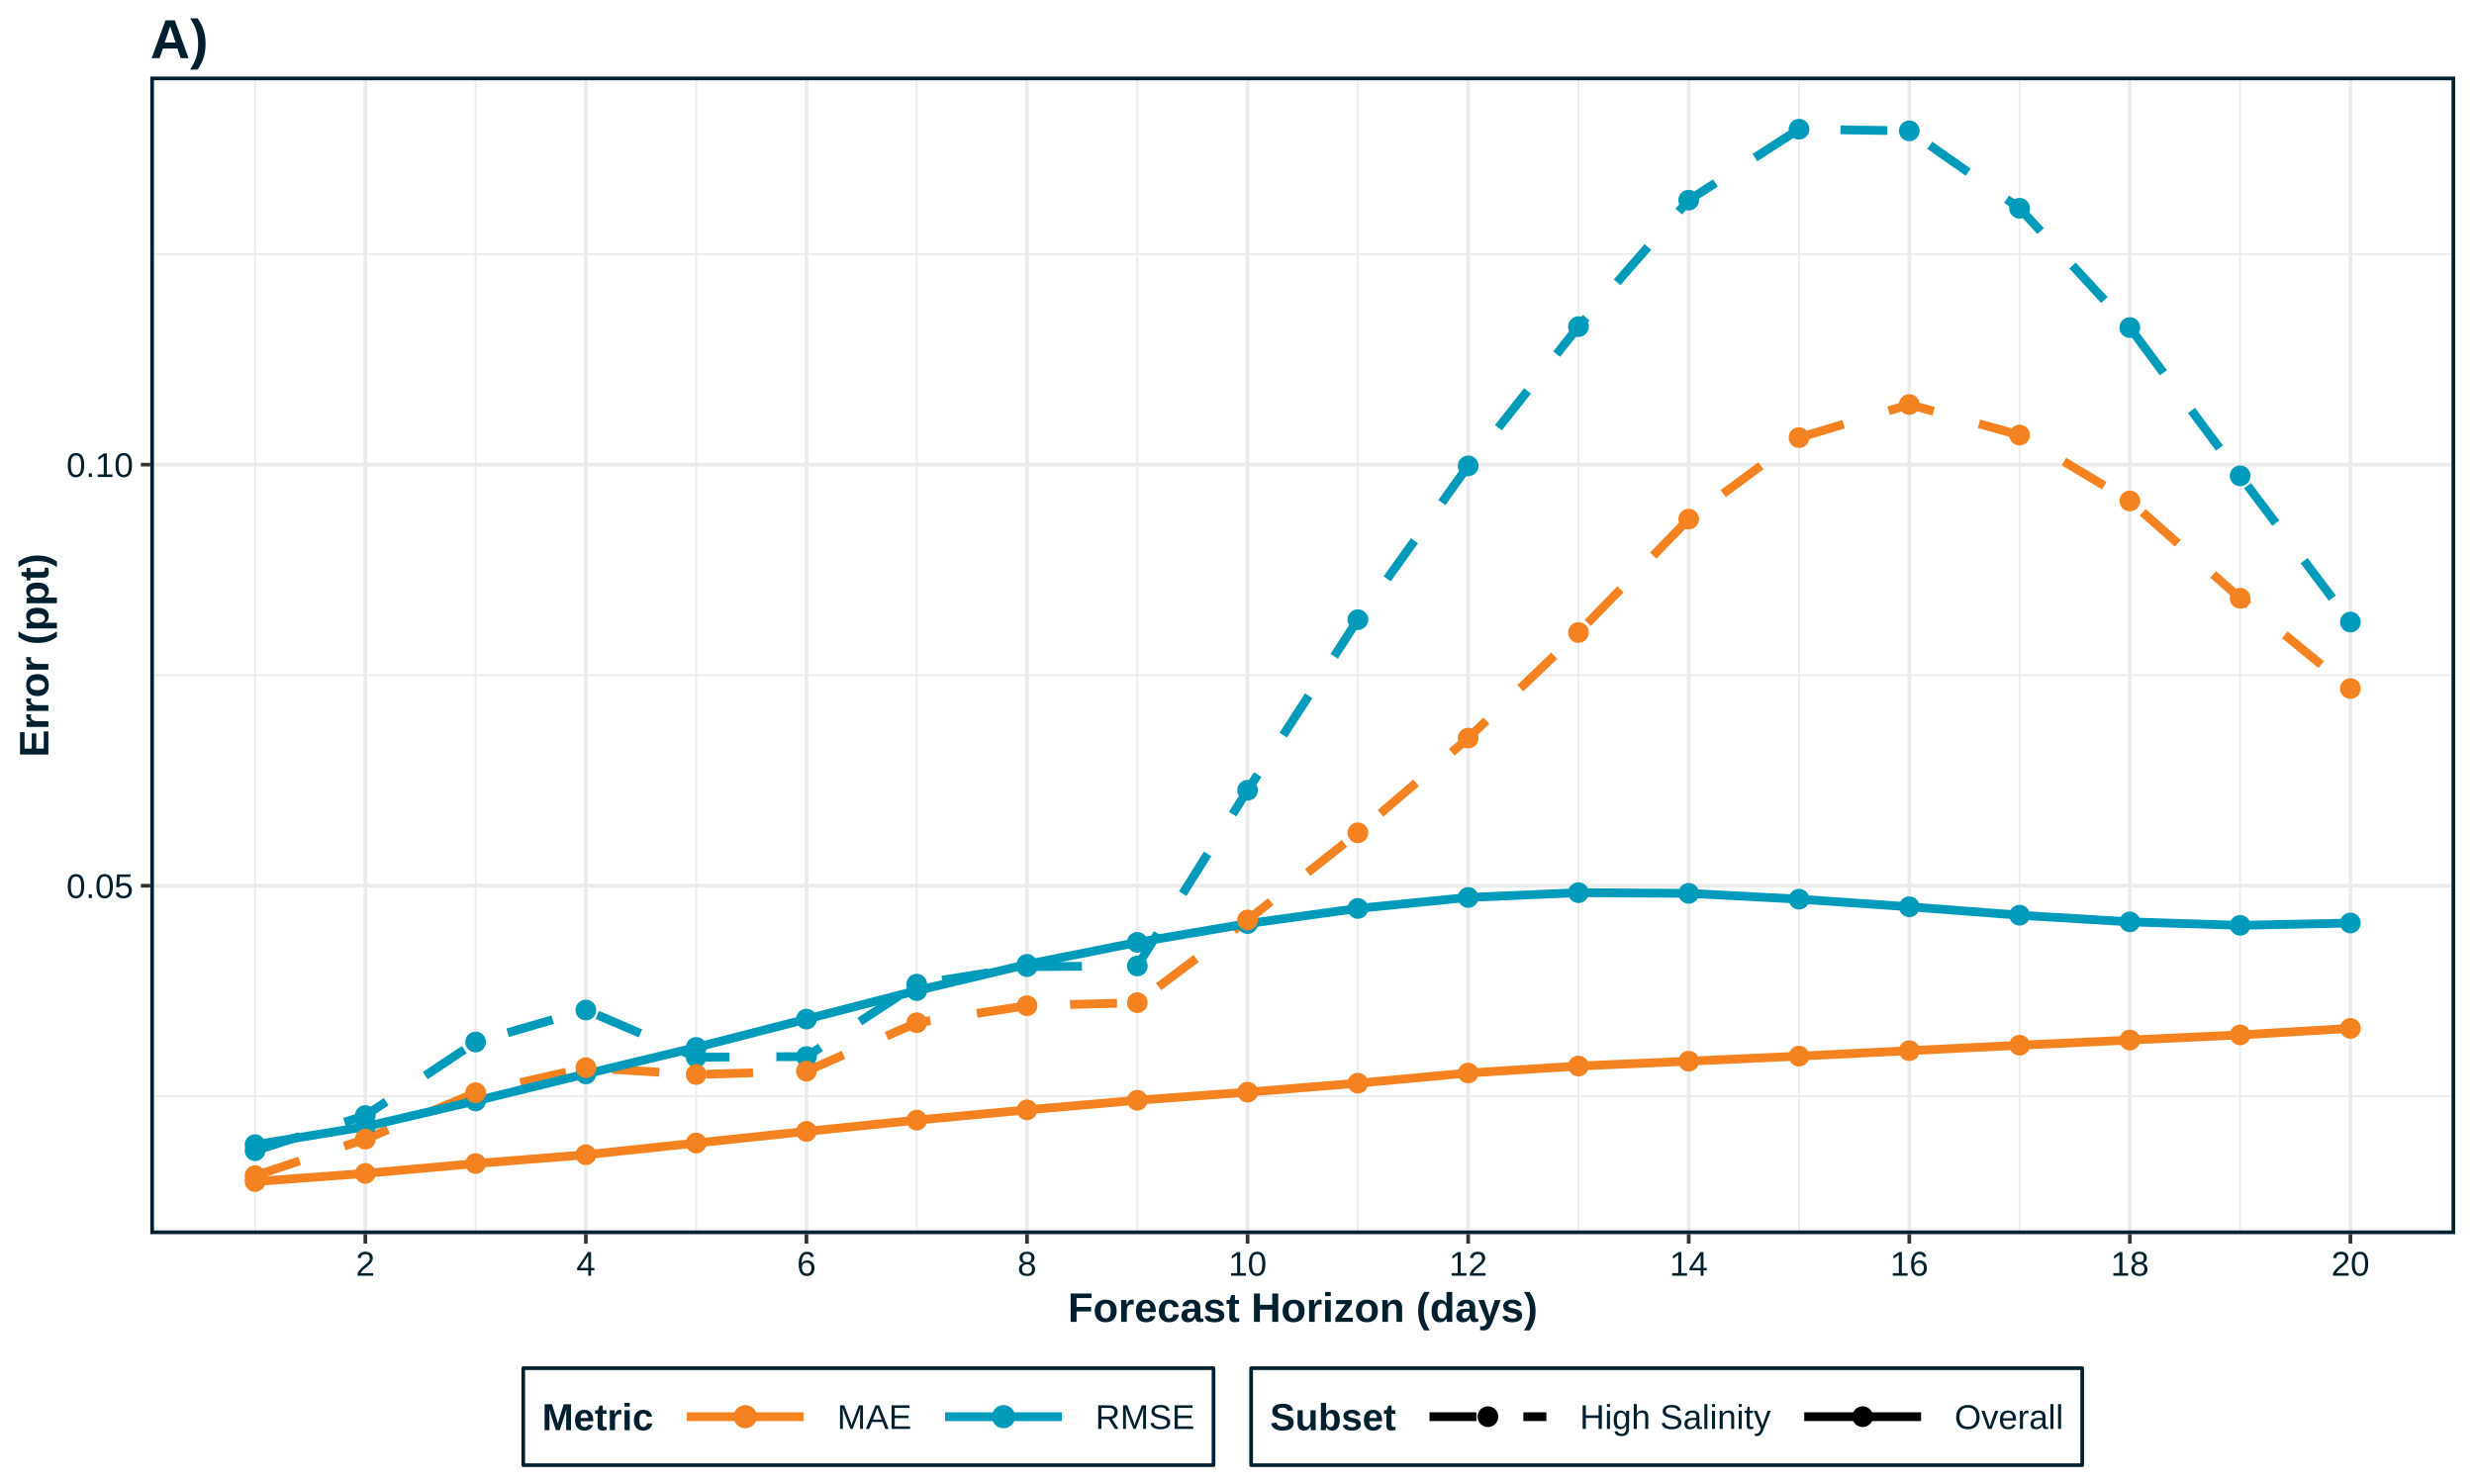
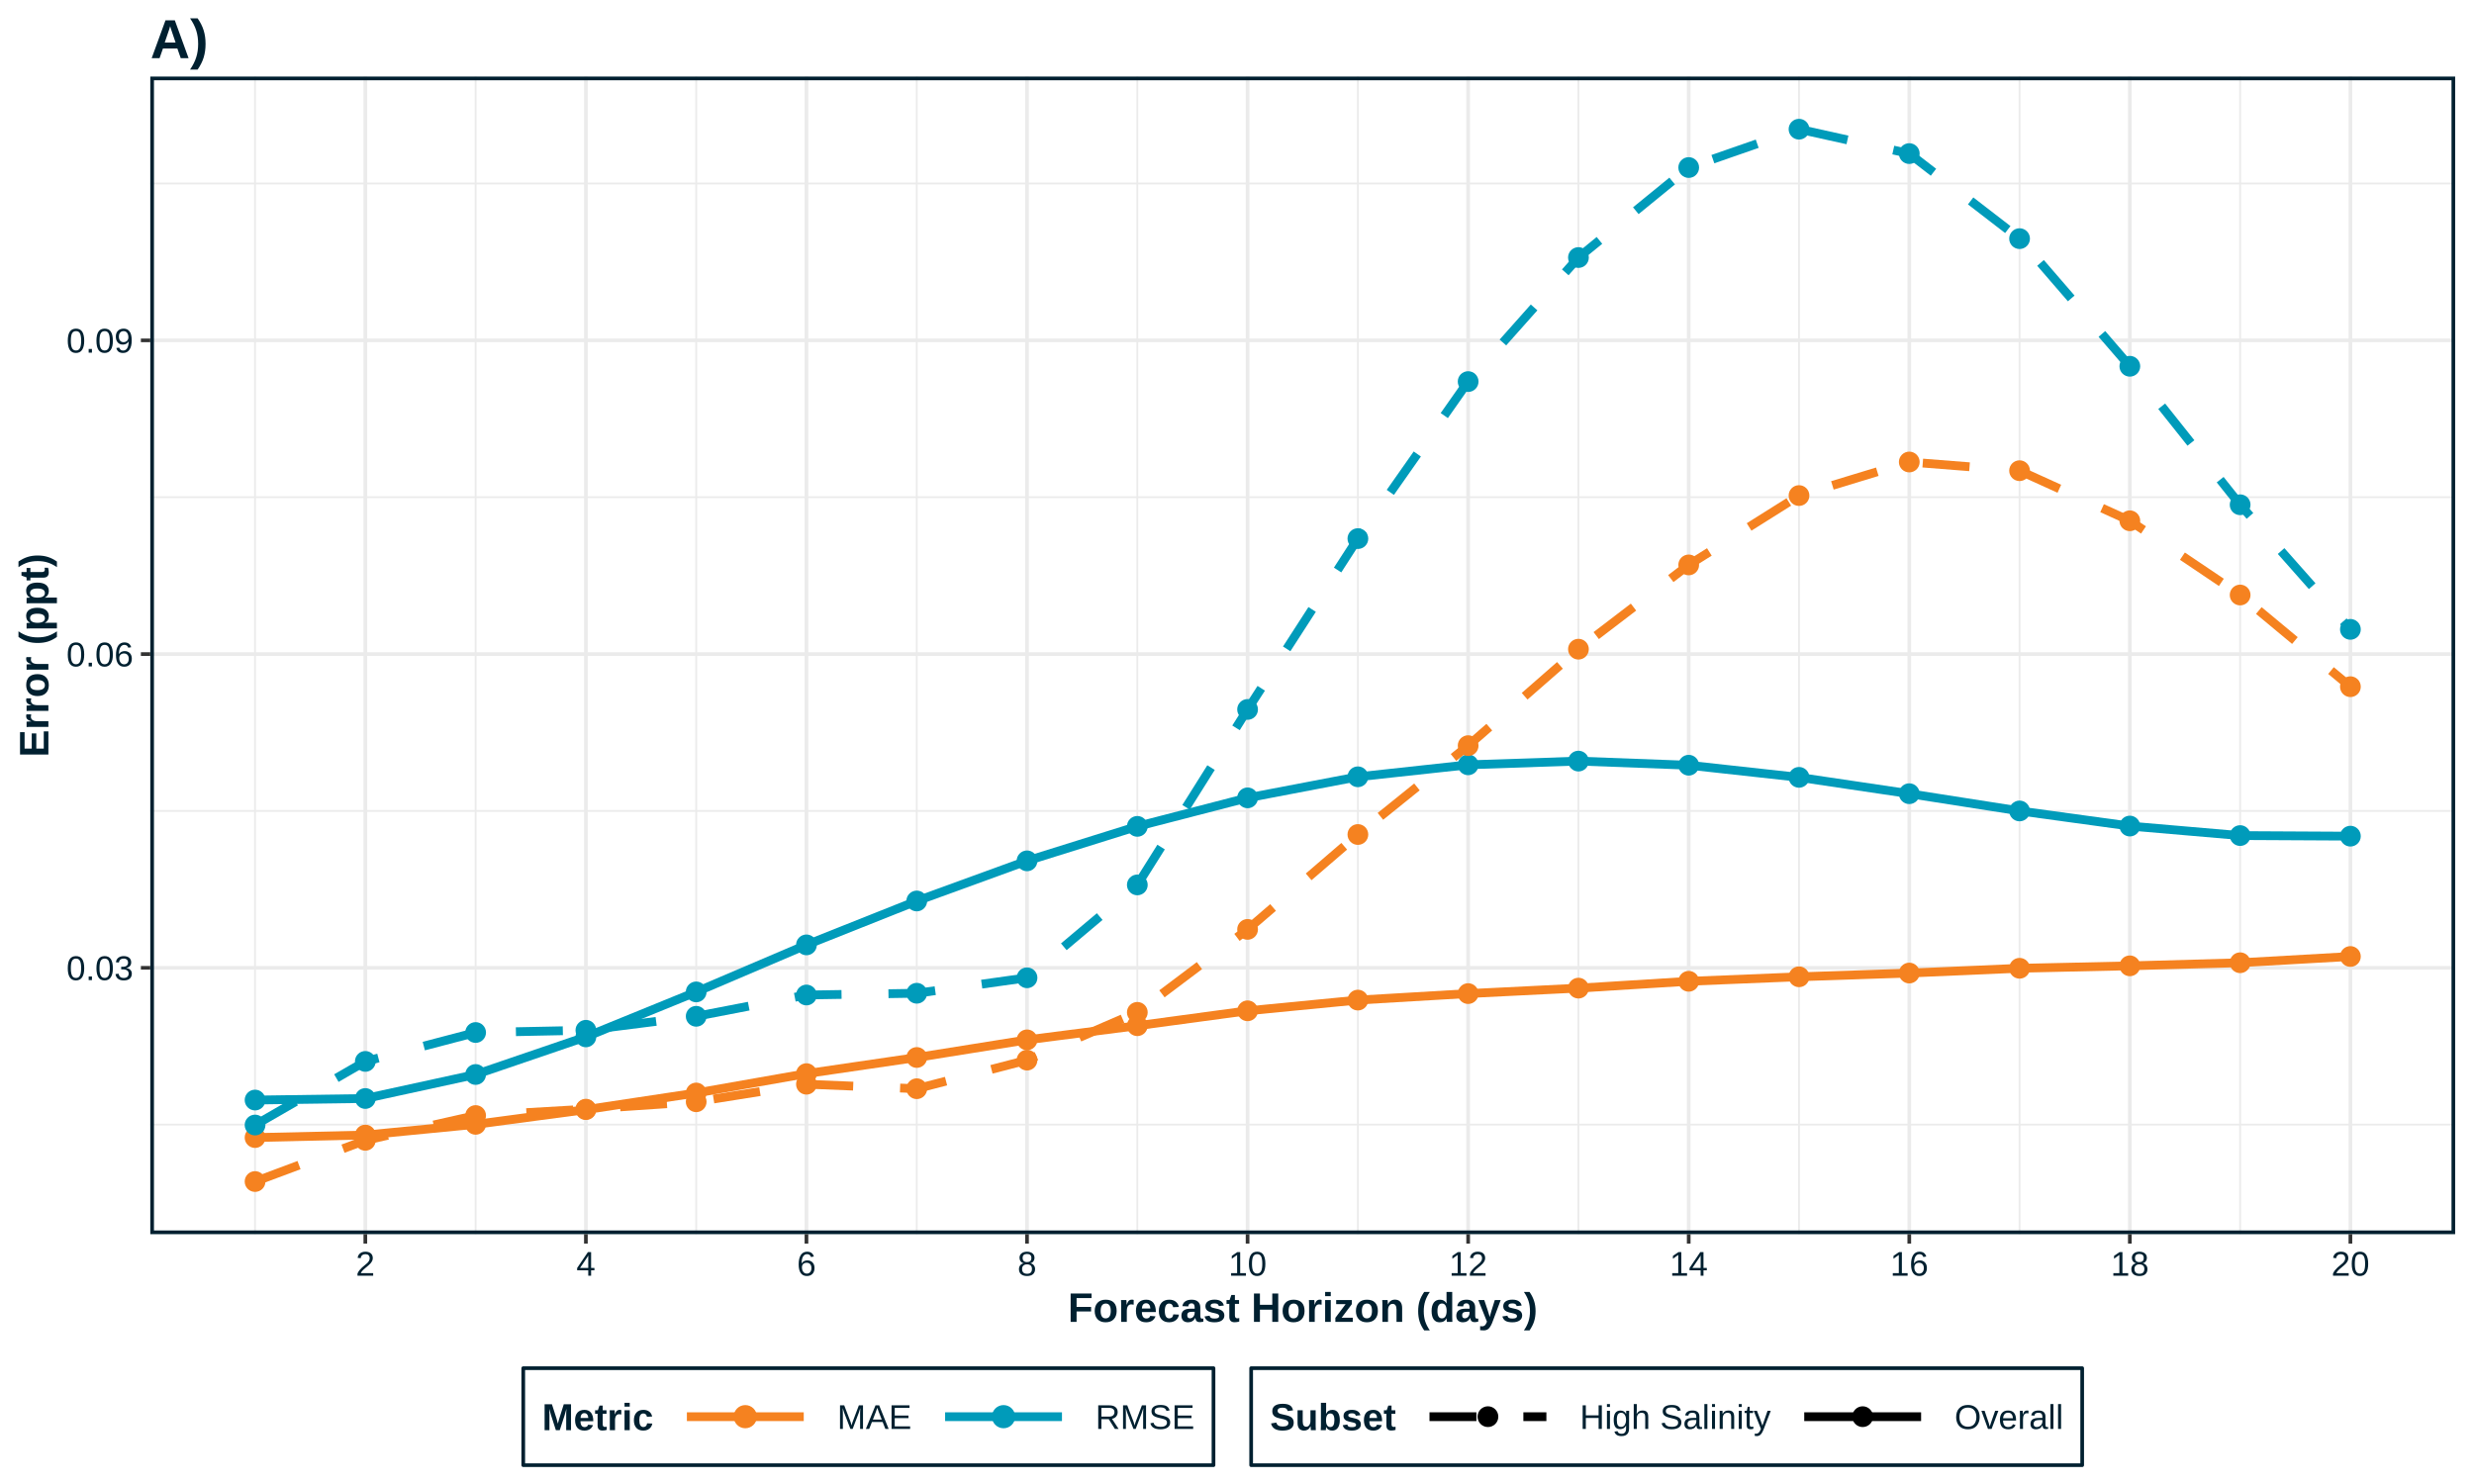
<svg xmlns="http://www.w3.org/2000/svg" width="720.00pt" height="432.00pt" viewBox="0 0 720.00 432.00">
  <g class="svglite">
    <defs>
      <style type="text/css">
    .svglite line, .svglite polyline, .svglite polygon, .svglite path, .svglite rect, .svglite circle {
      fill: none;
      stroke: #000000;
      stroke-linecap: round;
      stroke-linejoin: round;
      stroke-miterlimit: 10.00;
    }
    .svglite text {
      white-space: pre;
    }
    .svglite g.glyphgroup path {
      fill: inherit;
      stroke: none;
    }
  </style>
    </defs>
    <rect width="100%" height="100%" style="stroke: none; fill: #FFFFFF;" />
    <defs>
      <clipPath id="cpMC4wMHw3MjAuMDB8MC4wMHw0MzIuMDA=">
        <rect x="0.00" y="0.00" width="720.00" height="432.00" />
      </clipPath>
    </defs>
    <g clip-path="url(#cpMC4wMHw3MjAuMDB8MC4wMHw0MzIuMDA=)">
      <rect x="0.00" y="0.00" width="720.00" height="432.00" style="stroke-width: 1.07; stroke: #FFFFFF; fill: #FFFFFF;" />
    </g>
    <defs>
      <clipPath id="cpNDMuNzR8NzE0LjUyfDIyLjMwfDM1OS4yNw==">
        <rect x="43.74" y="22.30" width="670.78" height="336.97" />
      </clipPath>
    </defs>
    <g clip-path="url(#cpNDMuNzR8NzE0LjUyfDIyLjMwfDM1OS4yNw==)">
      <rect x="43.74" y="22.30" width="670.78" height="336.97" style="stroke-width: 1.07; stroke: none; fill: #FFFFFF;" />
-       <polyline points="43.74,319.12 714.52,319.12 " style="stroke-width: 0.53; stroke: #EBEBEB; stroke-linecap: butt;" />
-       <polyline points="43.74,196.55 714.52,196.55 " style="stroke-width: 0.53; stroke: #EBEBEB; stroke-linecap: butt;" />
-       <polyline points="43.74,73.98 714.52,73.98 " style="stroke-width: 0.53; stroke: #EBEBEB; stroke-linecap: butt;" />
+       <polyline points="43.74,327.39 714.52,327.39 " style="stroke-width: 0.53; stroke: #EBEBEB; stroke-linecap: butt;" />
+       <polyline points="43.74,236.07 714.52,236.07 " style="stroke-width: 0.53; stroke: #EBEBEB; stroke-linecap: butt;" />
+       <polyline points="43.74,144.74 714.52,144.74 " style="stroke-width: 0.53; stroke: #EBEBEB; stroke-linecap: butt;" />
+       <polyline points="43.74,53.42 714.52,53.42 " style="stroke-width: 0.53; stroke: #EBEBEB; stroke-linecap: butt;" />
      <polyline points="74.23,359.27 74.23,22.30 " style="stroke-width: 0.53; stroke: #EBEBEB; stroke-linecap: butt;" />
      <polyline points="138.42,359.27 138.42,22.30 " style="stroke-width: 0.53; stroke: #EBEBEB; stroke-linecap: butt;" />
      <polyline points="202.61,359.27 202.61,22.30 " style="stroke-width: 0.53; stroke: #EBEBEB; stroke-linecap: butt;" />
      <polyline points="266.80,359.27 266.80,22.30 " style="stroke-width: 0.53; stroke: #EBEBEB; stroke-linecap: butt;" />
      <polyline points="330.99,359.27 330.99,22.30 " style="stroke-width: 0.53; stroke: #EBEBEB; stroke-linecap: butt;" />
      <polyline points="395.18,359.27 395.18,22.30 " style="stroke-width: 0.53; stroke: #EBEBEB; stroke-linecap: butt;" />
      <polyline points="459.37,359.27 459.37,22.30 " style="stroke-width: 0.53; stroke: #EBEBEB; stroke-linecap: butt;" />
      <polyline points="523.56,359.27 523.56,22.30 " style="stroke-width: 0.53; stroke: #EBEBEB; stroke-linecap: butt;" />
      <polyline points="587.75,359.27 587.75,22.30 " style="stroke-width: 0.53; stroke: #EBEBEB; stroke-linecap: butt;" />
      <polyline points="651.94,359.27 651.94,22.30 " style="stroke-width: 0.53; stroke: #EBEBEB; stroke-linecap: butt;" />
-       <polyline points="43.74,257.84 714.52,257.84 " style="stroke-width: 1.07; stroke: #EBEBEB; stroke-linecap: butt;" />
-       <polyline points="43.74,135.26 714.52,135.26 " style="stroke-width: 1.07; stroke: #EBEBEB; stroke-linecap: butt;" />
+       <polyline points="43.74,281.73 714.52,281.73 " style="stroke-width: 1.07; stroke: #EBEBEB; stroke-linecap: butt;" />
+       <polyline points="43.74,190.40 714.52,190.40 " style="stroke-width: 1.07; stroke: #EBEBEB; stroke-linecap: butt;" />
+       <polyline points="43.74,99.08 714.52,99.08 " style="stroke-width: 1.07; stroke: #EBEBEB; stroke-linecap: butt;" />
      <polyline points="106.32,359.27 106.32,22.30 " style="stroke-width: 1.07; stroke: #EBEBEB; stroke-linecap: butt;" />
      <polyline points="170.51,359.27 170.51,22.30 " style="stroke-width: 1.07; stroke: #EBEBEB; stroke-linecap: butt;" />
      <polyline points="234.70,359.27 234.70,22.30 " style="stroke-width: 1.07; stroke: #EBEBEB; stroke-linecap: butt;" />
      <polyline points="298.89,359.27 298.89,22.30 " style="stroke-width: 1.07; stroke: #EBEBEB; stroke-linecap: butt;" />
      <polyline points="363.08,359.27 363.08,22.30 " style="stroke-width: 1.07; stroke: #EBEBEB; stroke-linecap: butt;" />
      <polyline points="427.27,359.27 427.27,22.30 " style="stroke-width: 1.07; stroke: #EBEBEB; stroke-linecap: butt;" />
      <polyline points="491.46,359.27 491.46,22.30 " style="stroke-width: 1.07; stroke: #EBEBEB; stroke-linecap: butt;" />
      <polyline points="555.65,359.27 555.65,22.30 " style="stroke-width: 1.07; stroke: #EBEBEB; stroke-linecap: butt;" />
      <polyline points="619.84,359.27 619.84,22.30 " style="stroke-width: 1.07; stroke: #EBEBEB; stroke-linecap: butt;" />
      <polyline points="684.03,359.27 684.03,22.30 " style="stroke-width: 1.07; stroke: #EBEBEB; stroke-linecap: butt;" />
-       <polyline points="74.23,343.95 106.32,341.58 138.42,338.71 170.51,336.15 202.61,332.74 234.70,329.35 266.80,326.07 298.89,323.09 330.99,320.29 363.08,317.93 395.18,315.32 427.27,312.36 459.37,310.33 491.46,308.92 523.56,307.44 555.65,305.86 587.75,304.27 619.84,302.77 651.94,301.26 684.03,299.37 " style="stroke-width: 2.56; stroke: #F58220; stroke-linecap: butt;" />
-       <polyline points="74.23,342.24 106.32,331.61 138.42,318.10 170.51,310.81 202.61,312.80 234.70,311.82 266.80,297.72 298.89,292.76 330.99,291.88 363.08,267.81 395.18,242.43 427.27,214.87 459.37,184.13 491.46,151.12 523.56,127.39 555.65,117.76 587.75,126.64 619.84,145.83 651.94,174.15 684.03,200.43 " style="stroke-width: 2.56; stroke: #F58220; stroke-dasharray: 13.66,13.66; stroke-linecap: butt;" />
-       <polyline points="74.23,333.22 106.32,327.98 138.42,320.48 170.51,312.62 202.61,304.91 234.70,296.67 266.80,288.37 298.89,280.73 330.99,274.32 363.08,268.87 395.18,264.45 427.27,261.25 459.37,259.86 491.46,260.06 523.56,261.75 555.65,263.97 587.75,266.42 619.84,268.36 651.94,269.37 684.03,268.69 " style="stroke-width: 2.56; stroke: #009BBA; stroke-linecap: butt;" />
-       <polyline points="74.23,334.97 106.32,324.74 138.42,303.34 170.51,294.03 202.61,307.76 234.70,307.57 266.80,286.50 298.89,281.39 330.99,281.20 363.08,230.05 395.18,180.39 427.27,135.62 459.37,95.09 491.46,58.27 523.56,37.61 555.65,38.09 587.75,60.63 619.84,95.36 651.94,138.52 684.03,181.08 " style="stroke-width: 2.56; stroke: #009BBA; stroke-dasharray: 13.66,13.66; stroke-linecap: butt;" />
-       <circle cx="74.23" cy="333.22" r="3.02" style="stroke-width: 0.71; stroke: none; fill: #009BBA;" />
+       <polyline points="74.23,331.15 106.32,330.42 138.42,327.30 170.51,323.02 202.61,318.18 234.70,312.54 266.80,307.84 298.89,302.71 330.99,298.59 363.08,294.25 395.18,291.13 427.27,289.24 459.37,287.65 491.46,285.66 523.56,284.35 555.65,283.26 587.75,281.87 619.84,281.16 651.94,280.26 684.03,278.44 " style="stroke-width: 2.56; stroke: #F58220; stroke-linecap: butt;" />
+       <polyline points="74.23,343.95 106.32,331.96 138.42,324.74 170.51,322.89 202.61,320.73 234.70,315.62 266.80,316.93 298.89,308.61 330.99,294.70 363.08,270.55 395.18,242.93 427.27,217.06 459.37,188.98 491.46,164.45 523.56,144.26 555.65,134.49 587.75,137.02 619.84,151.60 651.94,173.21 684.03,199.90 " style="stroke-width: 2.56; stroke: #F58220; stroke-dasharray: 13.66,13.66; stroke-linecap: butt;" />
+       <polyline points="74.23,320.23 106.32,319.78 138.42,312.79 170.51,301.84 202.61,288.75 234.70,275.06 266.80,262.28 298.89,250.60 330.99,240.56 363.08,232.26 395.18,226.13 427.27,222.64 459.37,221.56 491.46,222.76 523.56,226.29 555.65,231.05 587.75,236.07 619.84,240.47 651.94,243.24 684.03,243.41 " style="stroke-width: 2.56; stroke: #009BBA; stroke-linecap: butt;" />
+       <polyline points="74.23,327.50 106.32,308.98 138.42,300.57 170.51,299.92 202.61,295.85 234.70,289.65 266.80,289.14 298.89,284.64 330.99,257.60 363.08,206.52 395.18,156.79 427.27,111.08 459.37,74.97 491.46,48.77 523.56,37.61 555.65,44.71 587.75,69.47 619.84,106.62 651.94,146.94 684.03,183.21 " style="stroke-width: 2.56; stroke: #009BBA; stroke-dasharray: 13.66,13.66; stroke-linecap: butt;" />
+       <circle cx="74.23" cy="320.23" r="3.02" style="stroke-width: 0.71; stroke: none; fill: #009BBA;" />
+       <circle cx="74.23" cy="331.15" r="3.02" style="stroke-width: 0.71; stroke: none; fill: #F58220;" />
+       <circle cx="74.23" cy="327.50" r="3.02" style="stroke-width: 0.71; stroke: none; fill: #009BBA;" />
      <circle cx="74.23" cy="343.95" r="3.02" style="stroke-width: 0.71; stroke: none; fill: #F58220;" />
-       <circle cx="74.23" cy="334.97" r="3.02" style="stroke-width: 0.71; stroke: none; fill: #009BBA;" />
-       <circle cx="74.23" cy="342.24" r="3.02" style="stroke-width: 0.71; stroke: none; fill: #F58220;" />
-       <circle cx="106.32" cy="327.98" r="3.02" style="stroke-width: 0.71; stroke: none; fill: #009BBA;" />
-       <circle cx="106.32" cy="341.58" r="3.02" style="stroke-width: 0.71; stroke: none; fill: #F58220;" />
-       <circle cx="106.32" cy="324.74" r="3.02" style="stroke-width: 0.71; stroke: none; fill: #009BBA;" />
-       <circle cx="106.32" cy="331.61" r="3.02" style="stroke-width: 0.71; stroke: none; fill: #F58220;" />
-       <circle cx="138.42" cy="320.48" r="3.02" style="stroke-width: 0.71; stroke: none; fill: #009BBA;" />
-       <circle cx="138.42" cy="338.71" r="3.02" style="stroke-width: 0.71; stroke: none; fill: #F58220;" />
-       <circle cx="138.42" cy="303.34" r="3.02" style="stroke-width: 0.71; stroke: none; fill: #009BBA;" />
-       <circle cx="138.42" cy="318.10" r="3.02" style="stroke-width: 0.71; stroke: none; fill: #F58220;" />
-       <circle cx="170.51" cy="312.62" r="3.02" style="stroke-width: 0.71; stroke: none; fill: #009BBA;" />
-       <circle cx="170.51" cy="336.15" r="3.02" style="stroke-width: 0.71; stroke: none; fill: #F58220;" />
-       <circle cx="170.51" cy="294.03" r="3.02" style="stroke-width: 0.71; stroke: none; fill: #009BBA;" />
-       <circle cx="170.51" cy="310.81" r="3.02" style="stroke-width: 0.71; stroke: none; fill: #F58220;" />
-       <circle cx="202.61" cy="304.91" r="3.02" style="stroke-width: 0.71; stroke: none; fill: #009BBA;" />
-       <circle cx="202.61" cy="332.74" r="3.02" style="stroke-width: 0.71; stroke: none; fill: #F58220;" />
-       <circle cx="202.61" cy="307.76" r="3.02" style="stroke-width: 0.71; stroke: none; fill: #009BBA;" />
-       <circle cx="202.61" cy="312.80" r="3.02" style="stroke-width: 0.71; stroke: none; fill: #F58220;" />
-       <circle cx="234.70" cy="296.67" r="3.02" style="stroke-width: 0.71; stroke: none; fill: #009BBA;" />
-       <circle cx="234.70" cy="329.35" r="3.02" style="stroke-width: 0.71; stroke: none; fill: #F58220;" />
-       <circle cx="234.70" cy="307.57" r="3.02" style="stroke-width: 0.71; stroke: none; fill: #009BBA;" />
-       <circle cx="234.70" cy="311.82" r="3.02" style="stroke-width: 0.71; stroke: none; fill: #F58220;" />
-       <circle cx="266.80" cy="288.37" r="3.02" style="stroke-width: 0.71; stroke: none; fill: #009BBA;" />
-       <circle cx="266.80" cy="326.07" r="3.02" style="stroke-width: 0.71; stroke: none; fill: #F58220;" />
-       <circle cx="266.80" cy="286.50" r="3.02" style="stroke-width: 0.71; stroke: none; fill: #009BBA;" />
-       <circle cx="266.80" cy="297.72" r="3.02" style="stroke-width: 0.71; stroke: none; fill: #F58220;" />
-       <circle cx="298.89" cy="280.73" r="3.02" style="stroke-width: 0.71; stroke: none; fill: #009BBA;" />
-       <circle cx="298.89" cy="323.09" r="3.02" style="stroke-width: 0.71; stroke: none; fill: #F58220;" />
-       <circle cx="298.89" cy="281.39" r="3.02" style="stroke-width: 0.71; stroke: none; fill: #009BBA;" />
-       <circle cx="298.89" cy="292.76" r="3.02" style="stroke-width: 0.71; stroke: none; fill: #F58220;" />
-       <circle cx="330.99" cy="274.32" r="3.02" style="stroke-width: 0.71; stroke: none; fill: #009BBA;" />
-       <circle cx="330.99" cy="320.29" r="3.02" style="stroke-width: 0.71; stroke: none; fill: #F58220;" />
-       <circle cx="330.99" cy="281.20" r="3.02" style="stroke-width: 0.71; stroke: none; fill: #009BBA;" />
-       <circle cx="330.99" cy="291.88" r="3.02" style="stroke-width: 0.71; stroke: none; fill: #F58220;" />
-       <circle cx="363.08" cy="268.87" r="3.02" style="stroke-width: 0.71; stroke: none; fill: #009BBA;" />
-       <circle cx="363.08" cy="317.93" r="3.02" style="stroke-width: 0.71; stroke: none; fill: #F58220;" />
-       <circle cx="363.08" cy="230.05" r="3.02" style="stroke-width: 0.71; stroke: none; fill: #009BBA;" />
-       <circle cx="363.08" cy="267.81" r="3.02" style="stroke-width: 0.71; stroke: none; fill: #F58220;" />
-       <circle cx="395.18" cy="264.45" r="3.02" style="stroke-width: 0.71; stroke: none; fill: #009BBA;" />
-       <circle cx="395.18" cy="315.32" r="3.02" style="stroke-width: 0.71; stroke: none; fill: #F58220;" />
-       <circle cx="395.18" cy="180.39" r="3.02" style="stroke-width: 0.71; stroke: none; fill: #009BBA;" />
-       <circle cx="395.18" cy="242.43" r="3.02" style="stroke-width: 0.71; stroke: none; fill: #F58220;" />
-       <circle cx="427.27" cy="261.25" r="3.02" style="stroke-width: 0.71; stroke: none; fill: #009BBA;" />
-       <circle cx="427.27" cy="312.36" r="3.02" style="stroke-width: 0.71; stroke: none; fill: #F58220;" />
-       <circle cx="427.27" cy="135.62" r="3.02" style="stroke-width: 0.71; stroke: none; fill: #009BBA;" />
-       <circle cx="427.27" cy="214.87" r="3.02" style="stroke-width: 0.71; stroke: none; fill: #F58220;" />
-       <circle cx="459.37" cy="259.86" r="3.02" style="stroke-width: 0.71; stroke: none; fill: #009BBA;" />
-       <circle cx="459.37" cy="310.33" r="3.02" style="stroke-width: 0.71; stroke: none; fill: #F58220;" />
-       <circle cx="459.37" cy="95.09" r="3.02" style="stroke-width: 0.71; stroke: none; fill: #009BBA;" />
-       <circle cx="459.37" cy="184.13" r="3.02" style="stroke-width: 0.71; stroke: none; fill: #F58220;" />
-       <circle cx="491.46" cy="260.06" r="3.02" style="stroke-width: 0.71; stroke: none; fill: #009BBA;" />
-       <circle cx="491.46" cy="308.92" r="3.02" style="stroke-width: 0.71; stroke: none; fill: #F58220;" />
-       <circle cx="491.46" cy="58.27" r="3.02" style="stroke-width: 0.71; stroke: none; fill: #009BBA;" />
-       <circle cx="491.46" cy="151.12" r="3.02" style="stroke-width: 0.71; stroke: none; fill: #F58220;" />
-       <circle cx="523.56" cy="261.75" r="3.02" style="stroke-width: 0.71; stroke: none; fill: #009BBA;" />
-       <circle cx="523.56" cy="307.44" r="3.02" style="stroke-width: 0.71; stroke: none; fill: #F58220;" />
+       <circle cx="106.32" cy="319.78" r="3.02" style="stroke-width: 0.71; stroke: none; fill: #009BBA;" />
+       <circle cx="106.32" cy="330.42" r="3.02" style="stroke-width: 0.71; stroke: none; fill: #F58220;" />
+       <circle cx="106.32" cy="308.98" r="3.02" style="stroke-width: 0.71; stroke: none; fill: #009BBA;" />
+       <circle cx="106.32" cy="331.96" r="3.02" style="stroke-width: 0.71; stroke: none; fill: #F58220;" />
+       <circle cx="138.42" cy="312.79" r="3.02" style="stroke-width: 0.71; stroke: none; fill: #009BBA;" />
+       <circle cx="138.42" cy="327.30" r="3.02" style="stroke-width: 0.71; stroke: none; fill: #F58220;" />
+       <circle cx="138.42" cy="300.57" r="3.02" style="stroke-width: 0.71; stroke: none; fill: #009BBA;" />
+       <circle cx="138.42" cy="324.74" r="3.02" style="stroke-width: 0.71; stroke: none; fill: #F58220;" />
+       <circle cx="170.51" cy="301.84" r="3.02" style="stroke-width: 0.71; stroke: none; fill: #009BBA;" />
+       <circle cx="170.51" cy="323.02" r="3.02" style="stroke-width: 0.71; stroke: none; fill: #F58220;" />
+       <circle cx="170.51" cy="299.92" r="3.02" style="stroke-width: 0.71; stroke: none; fill: #009BBA;" />
+       <circle cx="170.51" cy="322.89" r="3.02" style="stroke-width: 0.71; stroke: none; fill: #F58220;" />
+       <circle cx="202.61" cy="288.75" r="3.02" style="stroke-width: 0.71; stroke: none; fill: #009BBA;" />
+       <circle cx="202.61" cy="318.18" r="3.02" style="stroke-width: 0.71; stroke: none; fill: #F58220;" />
+       <circle cx="202.61" cy="295.85" r="3.02" style="stroke-width: 0.71; stroke: none; fill: #009BBA;" />
+       <circle cx="202.61" cy="320.73" r="3.02" style="stroke-width: 0.71; stroke: none; fill: #F58220;" />
+       <circle cx="234.70" cy="275.06" r="3.02" style="stroke-width: 0.71; stroke: none; fill: #009BBA;" />
+       <circle cx="234.70" cy="312.54" r="3.02" style="stroke-width: 0.71; stroke: none; fill: #F58220;" />
+       <circle cx="234.70" cy="289.65" r="3.02" style="stroke-width: 0.71; stroke: none; fill: #009BBA;" />
+       <circle cx="234.70" cy="315.62" r="3.02" style="stroke-width: 0.71; stroke: none; fill: #F58220;" />
+       <circle cx="266.80" cy="262.28" r="3.02" style="stroke-width: 0.71; stroke: none; fill: #009BBA;" />
+       <circle cx="266.80" cy="307.84" r="3.02" style="stroke-width: 0.71; stroke: none; fill: #F58220;" />
+       <circle cx="266.80" cy="289.14" r="3.02" style="stroke-width: 0.71; stroke: none; fill: #009BBA;" />
+       <circle cx="266.80" cy="316.93" r="3.02" style="stroke-width: 0.71; stroke: none; fill: #F58220;" />
+       <circle cx="298.89" cy="250.60" r="3.02" style="stroke-width: 0.71; stroke: none; fill: #009BBA;" />
+       <circle cx="298.89" cy="302.71" r="3.02" style="stroke-width: 0.71; stroke: none; fill: #F58220;" />
+       <circle cx="298.89" cy="284.64" r="3.02" style="stroke-width: 0.71; stroke: none; fill: #009BBA;" />
+       <circle cx="298.89" cy="308.61" r="3.02" style="stroke-width: 0.71; stroke: none; fill: #F58220;" />
+       <circle cx="330.99" cy="240.56" r="3.02" style="stroke-width: 0.71; stroke: none; fill: #009BBA;" />
+       <circle cx="330.99" cy="298.59" r="3.02" style="stroke-width: 0.71; stroke: none; fill: #F58220;" />
+       <circle cx="330.99" cy="257.60" r="3.02" style="stroke-width: 0.71; stroke: none; fill: #009BBA;" />
+       <circle cx="330.99" cy="294.70" r="3.02" style="stroke-width: 0.71; stroke: none; fill: #F58220;" />
+       <circle cx="363.08" cy="232.26" r="3.02" style="stroke-width: 0.71; stroke: none; fill: #009BBA;" />
+       <circle cx="363.08" cy="294.25" r="3.02" style="stroke-width: 0.71; stroke: none; fill: #F58220;" />
+       <circle cx="363.08" cy="206.52" r="3.02" style="stroke-width: 0.71; stroke: none; fill: #009BBA;" />
+       <circle cx="363.08" cy="270.55" r="3.02" style="stroke-width: 0.71; stroke: none; fill: #F58220;" />
+       <circle cx="395.18" cy="226.13" r="3.02" style="stroke-width: 0.71; stroke: none; fill: #009BBA;" />
+       <circle cx="395.18" cy="291.13" r="3.02" style="stroke-width: 0.71; stroke: none; fill: #F58220;" />
+       <circle cx="395.18" cy="156.79" r="3.02" style="stroke-width: 0.71; stroke: none; fill: #009BBA;" />
+       <circle cx="395.18" cy="242.93" r="3.02" style="stroke-width: 0.71; stroke: none; fill: #F58220;" />
+       <circle cx="427.27" cy="222.64" r="3.02" style="stroke-width: 0.71; stroke: none; fill: #009BBA;" />
+       <circle cx="427.27" cy="289.24" r="3.02" style="stroke-width: 0.71; stroke: none; fill: #F58220;" />
+       <circle cx="427.27" cy="111.08" r="3.02" style="stroke-width: 0.71; stroke: none; fill: #009BBA;" />
+       <circle cx="427.27" cy="217.06" r="3.02" style="stroke-width: 0.71; stroke: none; fill: #F58220;" />
+       <circle cx="459.37" cy="221.56" r="3.02" style="stroke-width: 0.71; stroke: none; fill: #009BBA;" />
+       <circle cx="459.37" cy="287.65" r="3.02" style="stroke-width: 0.71; stroke: none; fill: #F58220;" />
+       <circle cx="459.37" cy="74.97" r="3.02" style="stroke-width: 0.71; stroke: none; fill: #009BBA;" />
+       <circle cx="459.37" cy="188.98" r="3.02" style="stroke-width: 0.71; stroke: none; fill: #F58220;" />
+       <circle cx="491.46" cy="222.76" r="3.02" style="stroke-width: 0.71; stroke: none; fill: #009BBA;" />
+       <circle cx="491.46" cy="285.66" r="3.02" style="stroke-width: 0.71; stroke: none; fill: #F58220;" />
+       <circle cx="491.46" cy="48.77" r="3.02" style="stroke-width: 0.71; stroke: none; fill: #009BBA;" />
+       <circle cx="491.46" cy="164.45" r="3.02" style="stroke-width: 0.71; stroke: none; fill: #F58220;" />
+       <circle cx="523.56" cy="226.29" r="3.02" style="stroke-width: 0.71; stroke: none; fill: #009BBA;" />
+       <circle cx="523.56" cy="284.35" r="3.02" style="stroke-width: 0.71; stroke: none; fill: #F58220;" />
      <circle cx="523.56" cy="37.61" r="3.02" style="stroke-width: 0.71; stroke: none; fill: #009BBA;" />
-       <circle cx="523.56" cy="127.39" r="3.02" style="stroke-width: 0.71; stroke: none; fill: #F58220;" />
-       <circle cx="555.65" cy="263.97" r="3.02" style="stroke-width: 0.71; stroke: none; fill: #009BBA;" />
-       <circle cx="555.65" cy="305.86" r="3.02" style="stroke-width: 0.71; stroke: none; fill: #F58220;" />
-       <circle cx="555.65" cy="38.09" r="3.02" style="stroke-width: 0.71; stroke: none; fill: #009BBA;" />
-       <circle cx="555.65" cy="117.76" r="3.02" style="stroke-width: 0.71; stroke: none; fill: #F58220;" />
-       <circle cx="587.75" cy="266.42" r="3.02" style="stroke-width: 0.71; stroke: none; fill: #009BBA;" />
-       <circle cx="587.75" cy="304.27" r="3.02" style="stroke-width: 0.71; stroke: none; fill: #F58220;" />
-       <circle cx="587.75" cy="60.63" r="3.02" style="stroke-width: 0.71; stroke: none; fill: #009BBA;" />
-       <circle cx="587.75" cy="126.64" r="3.02" style="stroke-width: 0.71; stroke: none; fill: #F58220;" />
-       <circle cx="619.84" cy="268.36" r="3.02" style="stroke-width: 0.71; stroke: none; fill: #009BBA;" />
-       <circle cx="619.84" cy="302.77" r="3.02" style="stroke-width: 0.71; stroke: none; fill: #F58220;" />
-       <circle cx="619.84" cy="95.36" r="3.02" style="stroke-width: 0.71; stroke: none; fill: #009BBA;" />
-       <circle cx="619.84" cy="145.83" r="3.02" style="stroke-width: 0.71; stroke: none; fill: #F58220;" />
-       <circle cx="651.94" cy="269.37" r="3.02" style="stroke-width: 0.71; stroke: none; fill: #009BBA;" />
-       <circle cx="651.94" cy="301.26" r="3.02" style="stroke-width: 0.71; stroke: none; fill: #F58220;" />
-       <circle cx="651.94" cy="138.52" r="3.02" style="stroke-width: 0.71; stroke: none; fill: #009BBA;" />
-       <circle cx="651.94" cy="174.15" r="3.02" style="stroke-width: 0.71; stroke: none; fill: #F58220;" />
-       <circle cx="684.03" cy="268.69" r="3.02" style="stroke-width: 0.71; stroke: none; fill: #009BBA;" />
-       <circle cx="684.03" cy="299.37" r="3.02" style="stroke-width: 0.71; stroke: none; fill: #F58220;" />
-       <circle cx="684.03" cy="181.08" r="3.02" style="stroke-width: 0.71; stroke: none; fill: #009BBA;" />
-       <circle cx="684.03" cy="200.43" r="3.02" style="stroke-width: 0.71; stroke: none; fill: #F58220;" />
+       <circle cx="523.56" cy="144.26" r="3.02" style="stroke-width: 0.71; stroke: none; fill: #F58220;" />
+       <circle cx="555.65" cy="231.05" r="3.02" style="stroke-width: 0.71; stroke: none; fill: #009BBA;" />
+       <circle cx="555.65" cy="283.26" r="3.02" style="stroke-width: 0.71; stroke: none; fill: #F58220;" />
+       <circle cx="555.65" cy="44.71" r="3.02" style="stroke-width: 0.71; stroke: none; fill: #009BBA;" />
+       <circle cx="555.65" cy="134.49" r="3.02" style="stroke-width: 0.71; stroke: none; fill: #F58220;" />
+       <circle cx="587.75" cy="236.07" r="3.02" style="stroke-width: 0.71; stroke: none; fill: #009BBA;" />
+       <circle cx="587.75" cy="281.87" r="3.02" style="stroke-width: 0.71; stroke: none; fill: #F58220;" />
+       <circle cx="587.75" cy="69.47" r="3.02" style="stroke-width: 0.71; stroke: none; fill: #009BBA;" />
+       <circle cx="587.75" cy="137.02" r="3.02" style="stroke-width: 0.71; stroke: none; fill: #F58220;" />
+       <circle cx="619.84" cy="240.47" r="3.02" style="stroke-width: 0.71; stroke: none; fill: #009BBA;" />
+       <circle cx="619.84" cy="281.16" r="3.02" style="stroke-width: 0.71; stroke: none; fill: #F58220;" />
+       <circle cx="619.84" cy="106.62" r="3.02" style="stroke-width: 0.71; stroke: none; fill: #009BBA;" />
+       <circle cx="619.84" cy="151.60" r="3.02" style="stroke-width: 0.71; stroke: none; fill: #F58220;" />
+       <circle cx="651.94" cy="243.24" r="3.02" style="stroke-width: 0.71; stroke: none; fill: #009BBA;" />
+       <circle cx="651.94" cy="280.26" r="3.02" style="stroke-width: 0.71; stroke: none; fill: #F58220;" />
+       <circle cx="651.94" cy="146.94" r="3.02" style="stroke-width: 0.71; stroke: none; fill: #009BBA;" />
+       <circle cx="651.94" cy="173.21" r="3.02" style="stroke-width: 0.71; stroke: none; fill: #F58220;" />
+       <circle cx="684.03" cy="243.41" r="3.02" style="stroke-width: 0.71; stroke: none; fill: #009BBA;" />
+       <circle cx="684.03" cy="278.44" r="3.02" style="stroke-width: 0.71; stroke: none; fill: #F58220;" />
+       <circle cx="684.03" cy="183.21" r="3.02" style="stroke-width: 0.71; stroke: none; fill: #009BBA;" />
+       <circle cx="684.03" cy="199.90" r="3.02" style="stroke-width: 0.71; stroke: none; fill: #F58220;" />
      <rect x="43.74" y="22.30" width="670.78" height="336.97" style="stroke-width: 2.13; stroke: #002030;" />
    </g>
    <g clip-path="url(#cpMC4wMHw3MjAuMDB8MC4wMHw0MzIuMDA=)">
-       <text x="38.80" y="261.42" text-anchor="end" style="font-size: 10.00px;fill: #002030; font-family: &quot;Arial&quot;;" textLength="19.47px" lengthAdjust="spacingAndGlyphs">0.05</text>
-       <text x="38.80" y="138.85" text-anchor="end" style="font-size: 10.00px;fill: #002030; font-family: &quot;Arial&quot;;" textLength="19.47px" lengthAdjust="spacingAndGlyphs">0.10</text>
-       <polyline points="41.00,257.84 43.74,257.84 " style="stroke-width: 1.07; stroke: #333333; stroke-linecap: butt;" />
-       <polyline points="41.00,135.26 43.74,135.26 " style="stroke-width: 1.07; stroke: #333333; stroke-linecap: butt;" />
+       <text x="38.80" y="285.31" text-anchor="end" style="font-size: 10.00px;fill: #002030; font-family: &quot;Arial&quot;;" textLength="19.47px" lengthAdjust="spacingAndGlyphs">0.03</text>
+       <text x="38.80" y="193.99" text-anchor="end" style="font-size: 10.00px;fill: #002030; font-family: &quot;Arial&quot;;" textLength="19.47px" lengthAdjust="spacingAndGlyphs">0.06</text>
+       <text x="38.80" y="102.66" text-anchor="end" style="font-size: 10.00px;fill: #002030; font-family: &quot;Arial&quot;;" textLength="19.47px" lengthAdjust="spacingAndGlyphs">0.09</text>
+       <polyline points="41.00,281.73 43.74,281.73 " style="stroke-width: 1.07; stroke: #333333; stroke-linecap: butt;" />
+       <polyline points="41.00,190.40 43.74,190.40 " style="stroke-width: 1.07; stroke: #333333; stroke-linecap: butt;" />
+       <polyline points="41.00,99.08 43.74,99.08 " style="stroke-width: 1.07; stroke: #333333; stroke-linecap: butt;" />
      <polyline points="106.32,362.01 106.32,359.27 " style="stroke-width: 1.07; stroke: #333333; stroke-linecap: butt;" />
      <polyline points="170.51,362.01 170.51,359.27 " style="stroke-width: 1.07; stroke: #333333; stroke-linecap: butt;" />
      <polyline points="234.70,362.01 234.70,359.27 " style="stroke-width: 1.07; stroke: #333333; stroke-linecap: butt;" />
      <polyline points="298.89,362.01 298.89,359.27 " style="stroke-width: 1.07; stroke: #333333; stroke-linecap: butt;" />
      <polyline points="363.08,362.01 363.08,359.27 " style="stroke-width: 1.07; stroke: #333333; stroke-linecap: butt;" />
      <polyline points="427.27,362.01 427.27,359.27 " style="stroke-width: 1.07; stroke: #333333; stroke-linecap: butt;" />
      <polyline points="491.46,362.01 491.46,359.27 " style="stroke-width: 1.07; stroke: #333333; stroke-linecap: butt;" />
      <polyline points="555.65,362.01 555.65,359.27 " style="stroke-width: 1.07; stroke: #333333; stroke-linecap: butt;" />
      <polyline points="619.84,362.01 619.84,359.27 " style="stroke-width: 1.07; stroke: #333333; stroke-linecap: butt;" />
      <polyline points="684.03,362.01 684.03,359.27 " style="stroke-width: 1.07; stroke: #333333; stroke-linecap: butt;" />
      <text x="106.32" y="371.36" text-anchor="middle" style="font-size: 10.00px;fill: #002030; font-family: &quot;Arial&quot;;" textLength="5.56px" lengthAdjust="spacingAndGlyphs">2</text>
      <text x="170.51" y="371.36" text-anchor="middle" style="font-size: 10.00px;fill: #002030; font-family: &quot;Arial&quot;;" textLength="5.56px" lengthAdjust="spacingAndGlyphs">4</text>
      <text x="234.70" y="371.36" text-anchor="middle" style="font-size: 10.00px;fill: #002030; font-family: &quot;Arial&quot;;" textLength="5.56px" lengthAdjust="spacingAndGlyphs">6</text>
      <text x="298.89" y="371.36" text-anchor="middle" style="font-size: 10.00px;fill: #002030; font-family: &quot;Arial&quot;;" textLength="5.56px" lengthAdjust="spacingAndGlyphs">8</text>
      <text x="363.08" y="371.36" text-anchor="middle" style="font-size: 10.00px;fill: #002030; font-family: &quot;Arial&quot;;" textLength="11.12px" lengthAdjust="spacingAndGlyphs">10</text>
      <text x="427.27" y="371.36" text-anchor="middle" style="font-size: 10.00px;fill: #002030; font-family: &quot;Arial&quot;;" textLength="11.12px" lengthAdjust="spacingAndGlyphs">12</text>
      <text x="491.46" y="371.36" text-anchor="middle" style="font-size: 10.00px;fill: #002030; font-family: &quot;Arial&quot;;" textLength="11.12px" lengthAdjust="spacingAndGlyphs">14</text>
      <text x="555.65" y="371.36" text-anchor="middle" style="font-size: 10.00px;fill: #002030; font-family: &quot;Arial&quot;;" textLength="11.12px" lengthAdjust="spacingAndGlyphs">16</text>
      <text x="619.84" y="371.36" text-anchor="middle" style="font-size: 10.00px;fill: #002030; font-family: &quot;Arial&quot;;" textLength="11.12px" lengthAdjust="spacingAndGlyphs">18</text>
      <text x="684.03" y="371.36" text-anchor="middle" style="font-size: 10.00px;fill: #002030; font-family: &quot;Arial&quot;;" textLength="11.12px" lengthAdjust="spacingAndGlyphs">20</text>
      <text x="379.13" y="384.80" text-anchor="middle" style="font-size: 12.00px; font-weight: bold;fill: #002030; font-family: &quot;Arial&quot;;" textLength="136.67px" lengthAdjust="spacingAndGlyphs">Forecast Horizon (days)</text>
      <text transform="translate(14.08,190.78) rotate(-90)" text-anchor="middle" style="font-size: 12.00px; font-weight: bold;fill: #002030; font-family: &quot;Arial&quot;;" textLength="59.33px" lengthAdjust="spacingAndGlyphs">Error (ppt)</text>
      <rect x="152.28" y="398.28" width="200.88" height="28.24" style="stroke-width: 1.07; stroke: #002030; fill: #FFFFFF;" />
      <text x="157.76" y="416.34" style="font-size: 11.00px; font-weight: bold;fill: #002030; font-family: &quot;Arial&quot;;" textLength="32.41px" lengthAdjust="spacingAndGlyphs">Metric</text>
      <rect x="195.64" y="403.76" width="42.52" height="17.28" style="stroke-width: 1.07; stroke: none; fill: #FFFFFF;" />
      <line x1="199.90" y1="412.40" x2="233.91" y2="412.40" style="stroke-width: 2.56; stroke: #F58220; stroke-linecap: butt;" />
      <circle cx="216.90" cy="412.40" r="3.02" style="stroke-width: 0.71; stroke: #F58220; fill: #F58220;" />
      <rect x="270.80" y="403.76" width="42.52" height="17.28" style="stroke-width: 1.07; stroke: none; fill: #FFFFFF;" />
      <line x1="275.05" y1="412.40" x2="309.06" y2="412.40" style="stroke-width: 2.56; stroke: #009BBA; stroke-linecap: butt;" />
      <circle cx="292.06" cy="412.40" r="3.02" style="stroke-width: 0.71; stroke: #009BBA; fill: #009BBA;" />
      <text x="243.64" y="415.98" style="font-size: 10.00px;fill: #002030; font-family: &quot;Arial&quot;;" textLength="21.67px" lengthAdjust="spacingAndGlyphs">MAE</text>
      <text x="318.79" y="415.98" style="font-size: 10.00px;fill: #002030; font-family: &quot;Arial&quot;;" textLength="28.89px" lengthAdjust="spacingAndGlyphs">RMSE</text>
      <rect x="364.12" y="398.28" width="241.85" height="28.24" style="stroke-width: 1.07; stroke: #002030; fill: #FFFFFF;" />
      <text x="369.60" y="416.34" style="font-size: 11.00px; font-weight: bold;fill: #002030; font-family: &quot;Arial&quot;;" textLength="36.69px" lengthAdjust="spacingAndGlyphs">Subset</text>
      <rect x="411.77" y="403.76" width="42.52" height="17.28" style="stroke-width: 1.07; stroke: none; fill: #FFFFFF;" />
      <line x1="416.02" y1="412.40" x2="450.04" y2="412.40" style="stroke-width: 2.56; stroke-dasharray: 13.66,13.66; stroke-linecap: butt;" />
      <circle cx="433.03" cy="412.40" r="3.02" style="stroke-width: 0.71; stroke: none; fill: #000000;" />
      <rect x="520.83" y="403.76" width="42.52" height="17.28" style="stroke-width: 1.07; stroke: none; fill: #FFFFFF;" />
      <line x1="525.08" y1="412.40" x2="559.09" y2="412.40" style="stroke-width: 2.56; stroke-linecap: butt;" />
      <circle cx="542.09" cy="412.40" r="3.02" style="stroke-width: 0.71; stroke: none; fill: #000000;" />
      <text x="459.77" y="415.98" style="font-size: 10.00px;fill: #002030; font-family: &quot;Arial&quot;;" textLength="55.58px" lengthAdjust="spacingAndGlyphs">High Salinity</text>
      <text x="568.83" y="415.98" style="font-size: 10.00px;fill: #002030; font-family: &quot;Arial&quot;;" textLength="31.67px" lengthAdjust="spacingAndGlyphs">Overall</text>
      <text x="43.74" y="16.93" style="font-size: 16.00px; font-weight: bold;fill: #002030; font-family: &quot;Arial&quot;;" textLength="16.89px" lengthAdjust="spacingAndGlyphs">A)</text>
    </g>
  </g>
</svg>
